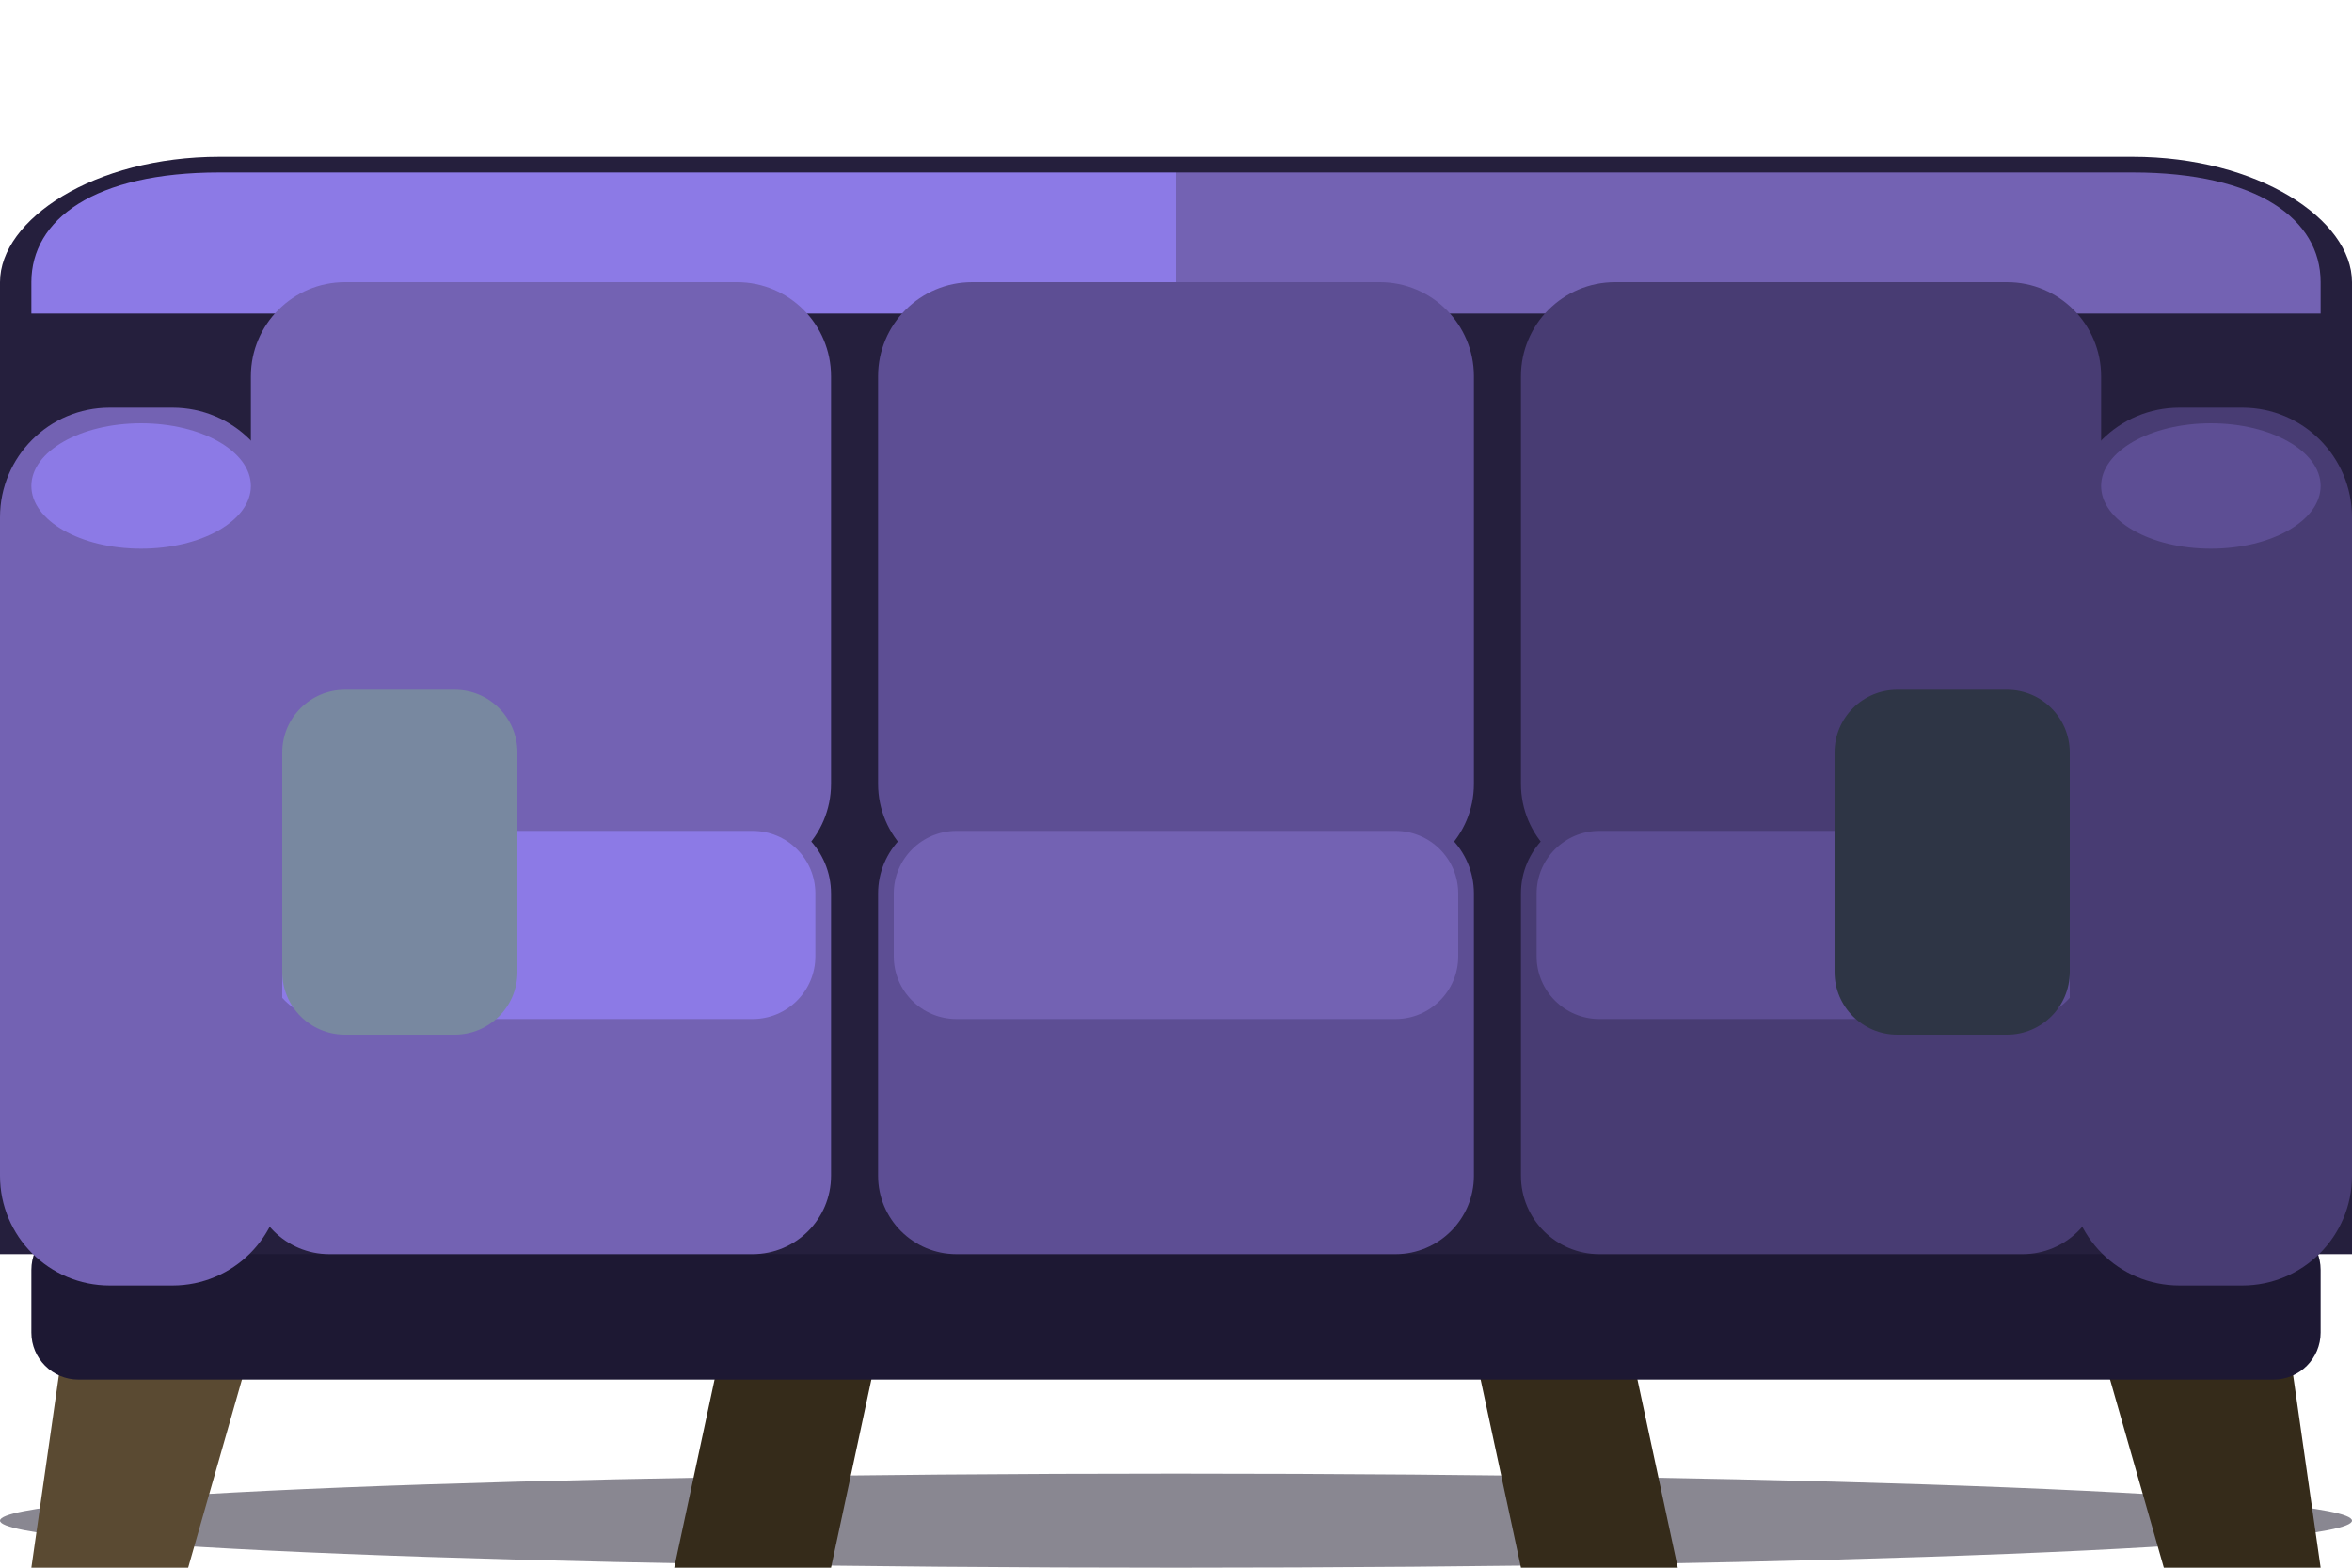
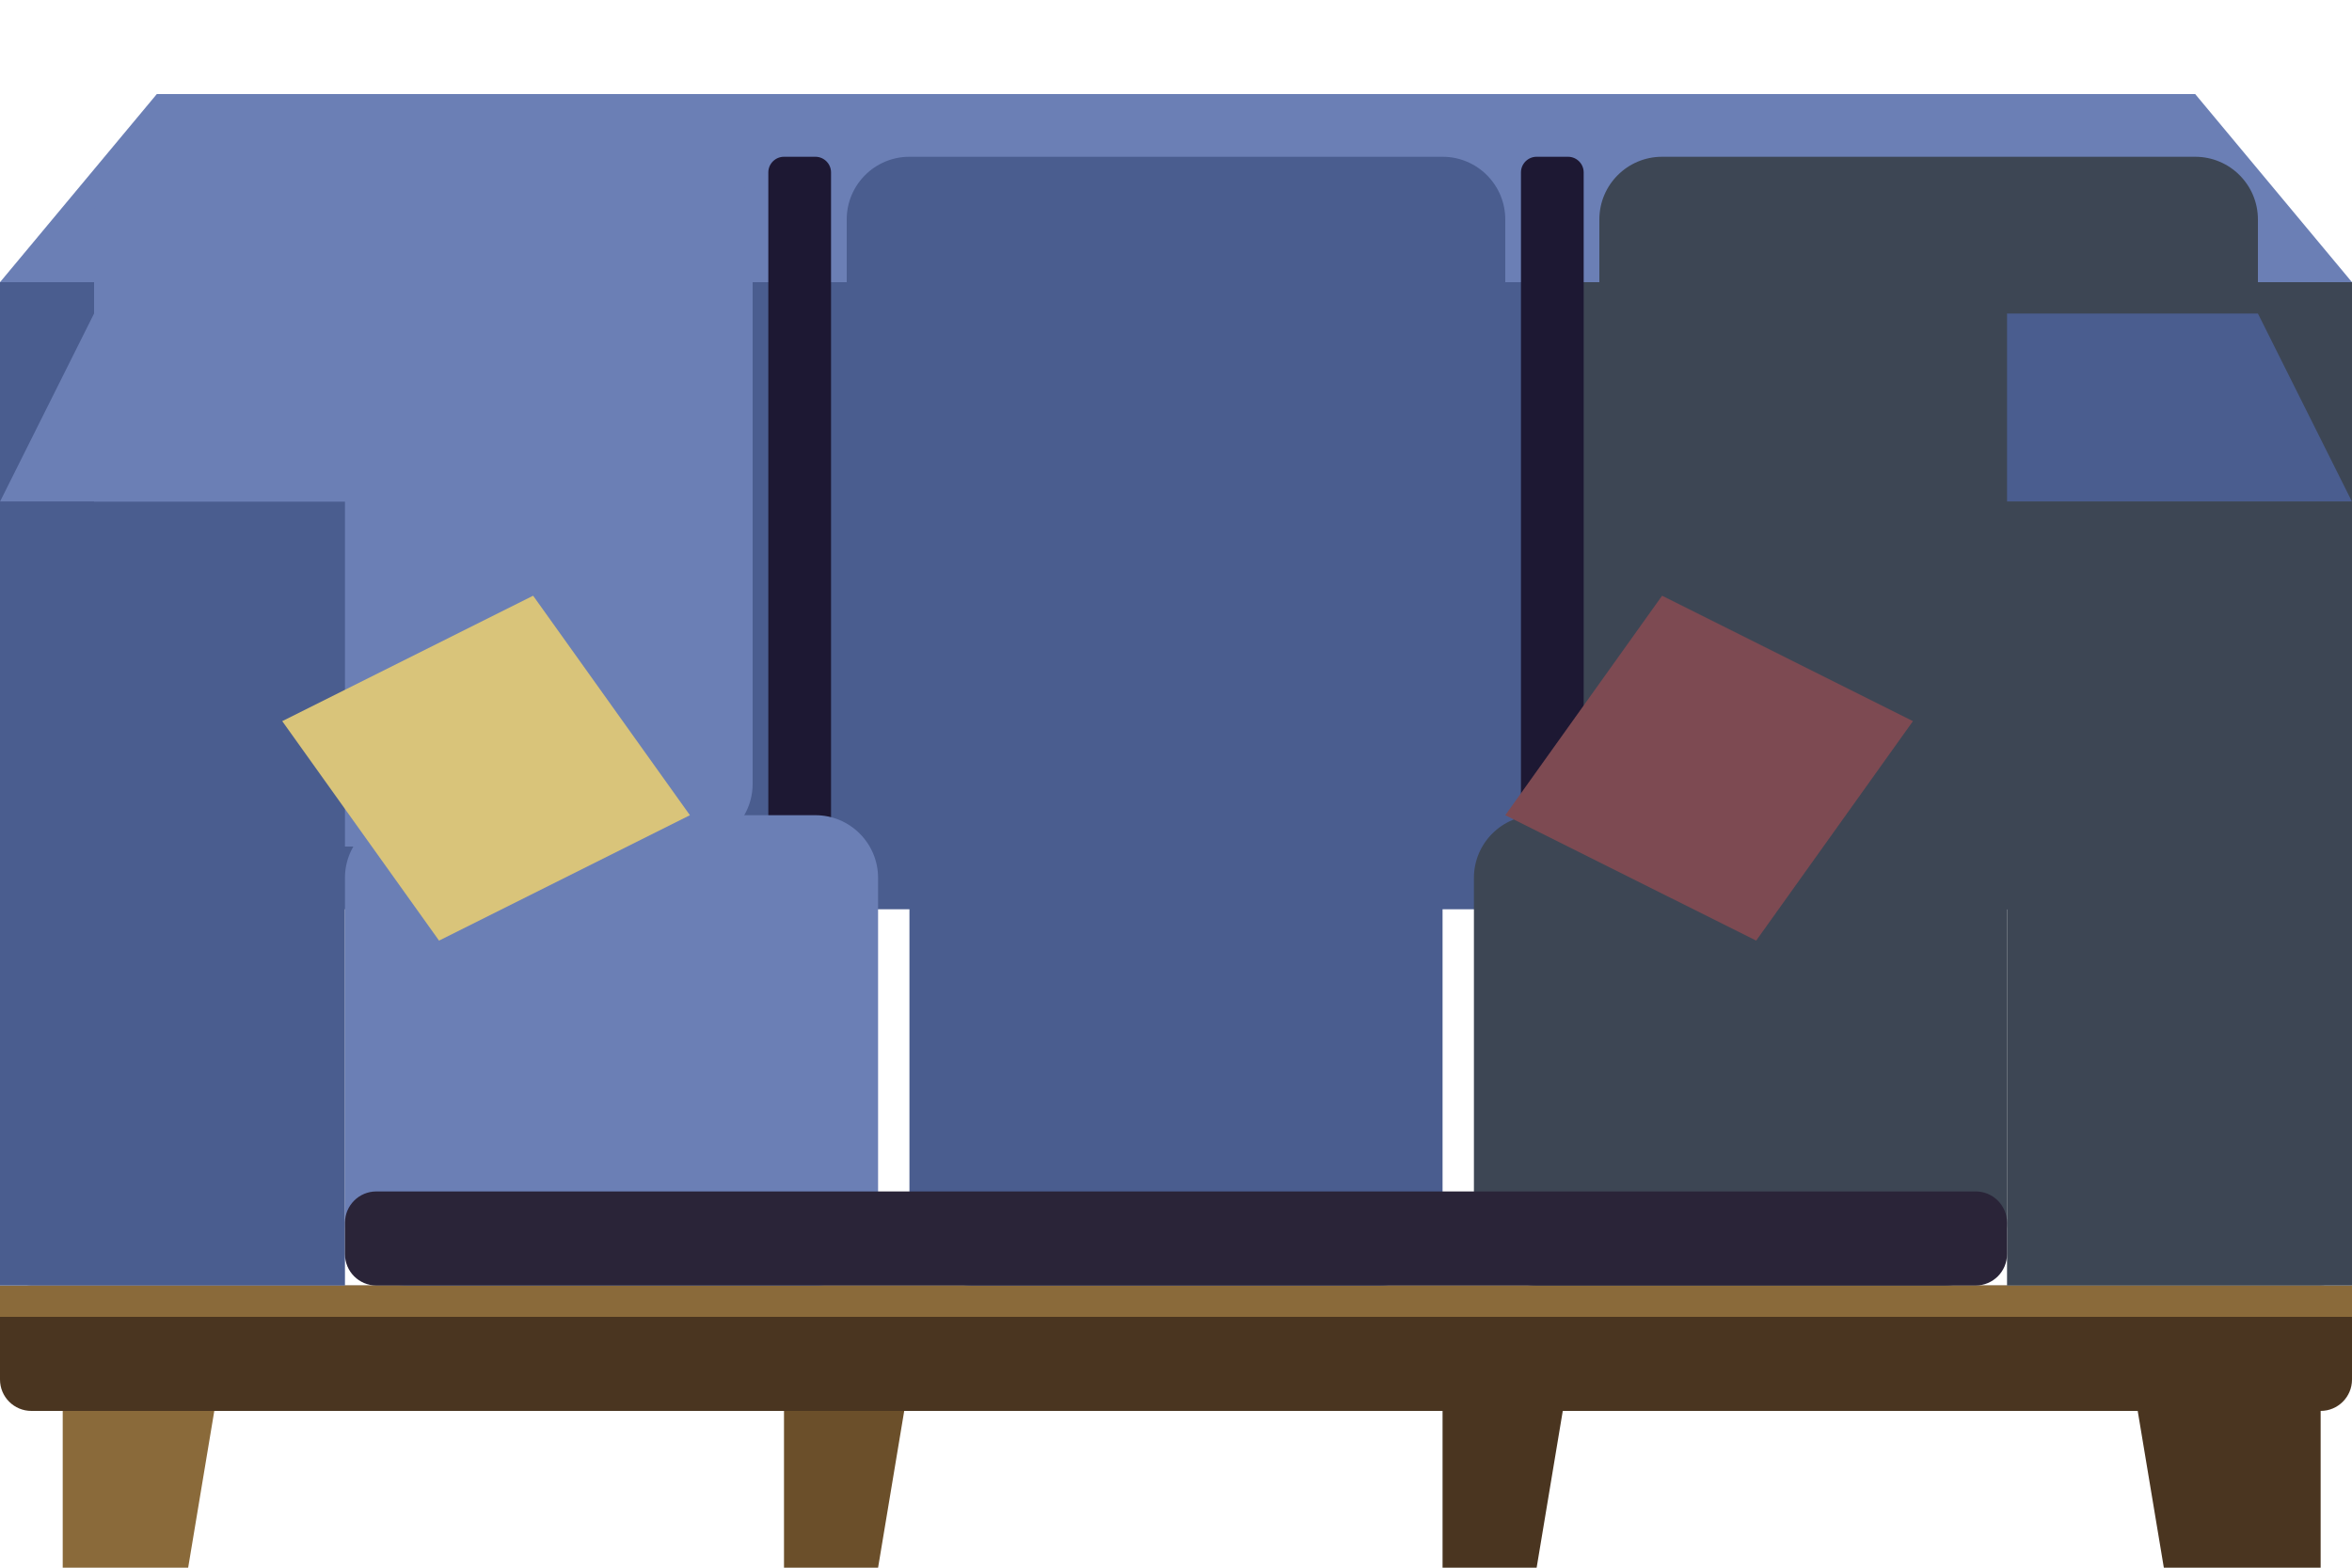
<svg xmlns="http://www.w3.org/2000/svg" viewBox="0 0 150 100">
-   <ellipse cx="75" cy="97" rx="75" ry="3" fill="#141024" opacity="0.5" />
-   <polygon points="4,86 16,86 12,100 2,100" fill="#5a4a32" />
-   <polygon points="46,86 56,86 53,100 43,100" fill="#352b1a" />
-   <polygon points="94,86 104,86 107,100 97,100" fill="#352b1a" />
-   <polygon points="134,86 146,86 148,100 138,100" fill="#352b1a" />
-   <rect x="2" y="78" width="146" height="10" rx="3" fill="#1d1833" />
-   <path d="M0,18 C0,14 6,10 14,10 L136,10 C144,10 150,14 150,18 L150,80 L0,80 Z" fill="#251f3d" />
-   <path d="M2,18 C2,14 6,11 14,11 L75,11 L75,20 L2,20 Z" fill="#8c7ae6" />
-   <path d="M75,11 L136,11 C144,11 148,14 148,18 L148,20 L75,20 Z" fill="#7362b3" />
-   <rect x="16" y="18" width="37" height="38" rx="6" fill="#7362b3" />
-   <rect x="56" y="18" width="38" height="38" rx="6" fill="#5d4e94" />
-   <rect x="97" y="18" width="37" height="38" rx="6" fill="#483c73" />
-   <rect x="16" y="52" width="37" height="28" rx="5" fill="#7362b3" />
-   <rect x="17" y="53" width="35" height="12" rx="4" fill="#8c7ae6" />
-   <rect x="56" y="52" width="38" height="28" rx="5" fill="#5d4e94" />
-   <rect x="57" y="53" width="36" height="12" rx="4" fill="#7362b3" />
-   <rect x="97" y="52" width="37" height="28" rx="5" fill="#483c73" />
-   <rect x="98" y="53" width="35" height="12" rx="4" fill="#5d4e94" />
-   <rect x="18" y="44" width="15" height="22" rx="4" fill="#7888a0" />
-   <rect x="117" y="44" width="15" height="22" rx="4" fill="#2e3545" />
-   <rect x="0" y="26" width="18" height="56" rx="7" fill="#7362b3" />
-   <ellipse cx="9" cy="31" rx="7" ry="4" fill="#8c7ae6" />
-   <rect x="132" y="26" width="18" height="56" rx="7" fill="#483c73" />
-   <ellipse cx="141" cy="31" rx="7" ry="4" fill="#5d4e94" />
+   <polygon points="4,88 14,88 12,100 4,100" fill="#8a6a3a" />
+   <polygon points="50,88 58,88 56,100 50,100" fill="#6b4f2a" />
+   <polygon points="92,88 100,88 98,100 92,100" fill="#4a3520" />
+   <polygon points="136,88 148,88 148,100 138,100" fill="#4a3520" />
+   <rect x="0" y="82" width="150" height="8" rx="2" fill="#4a3520" />
+   <rect x="0" y="82" width="150" height="2" fill="#8a6a3a" />
+   <polygon points="0,18 10,6 140,6 150,18" fill="#6b7fb5" />
+   <rect x="0" y="18" width="150" height="40" fill="#4a5d8f" />
+   <rect x="98" y="18" width="52" height="40" fill="#3d4654" />
+   <rect x="6" y="10" width="42" height="44" rx="4" fill="#6b7fb5" />
+   <rect x="54" y="10" width="42" height="44" rx="4" fill="#4a5d8f" />
+   <rect x="102" y="10" width="42" height="44" rx="4" fill="#3d4654" />
+   <rect x="49" y="10" width="4" height="44" rx="1" fill="#1d1833" />
+   <rect x="97" y="10" width="4" height="44" rx="1" fill="#1d1833" />
+   <polygon points="0,32 6,20 24,20 22,32" fill="#6b7fb5" />
+   <polygon points="0,32 22,32 22,82 0,82" fill="#4a5d8f" />
+   <polygon points="128,20 144,20 150,32 128,32" fill="#4a5d8f" />
+   <polygon points="128,32 150,32 150,82 128,82" fill="#3d4654" />
+   <rect x="22" y="52" width="34" height="30" rx="4" fill="#6b7fb5" />
+   <rect x="58" y="52" width="34" height="30" rx="4" fill="#4a5d8f" />
+   <rect x="94" y="52" width="34" height="30" rx="4" fill="#3d4654" />
+   <rect x="22" y="76" width="106" height="6" rx="2" fill="#2a2438" />
+   <polygon points="18,46 34,38 44,52 28,60" fill="#d9c47a" />
+   <polygon points="106,38 122,46 112,60 96,52" fill="#7d4a52" />
</svg>
